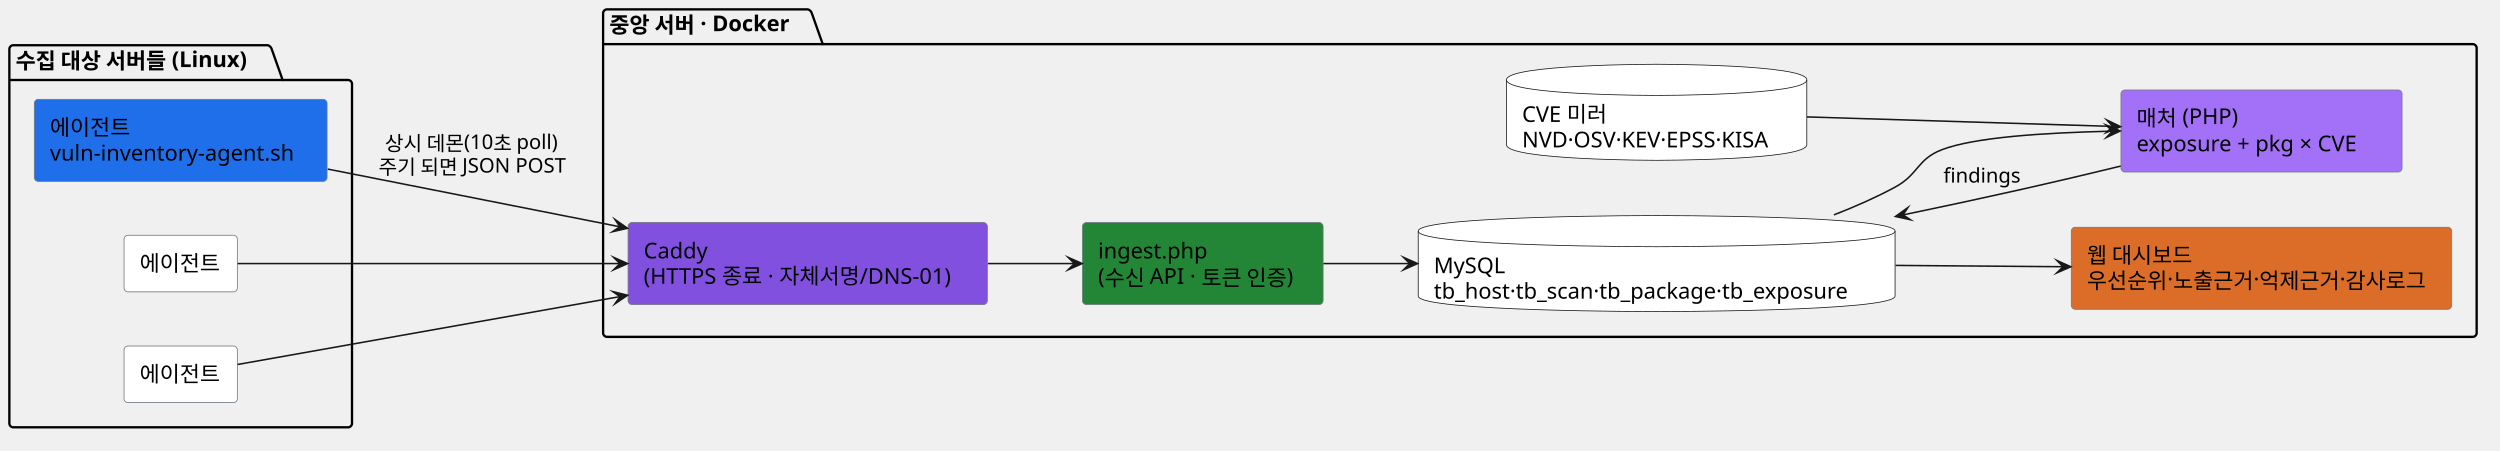
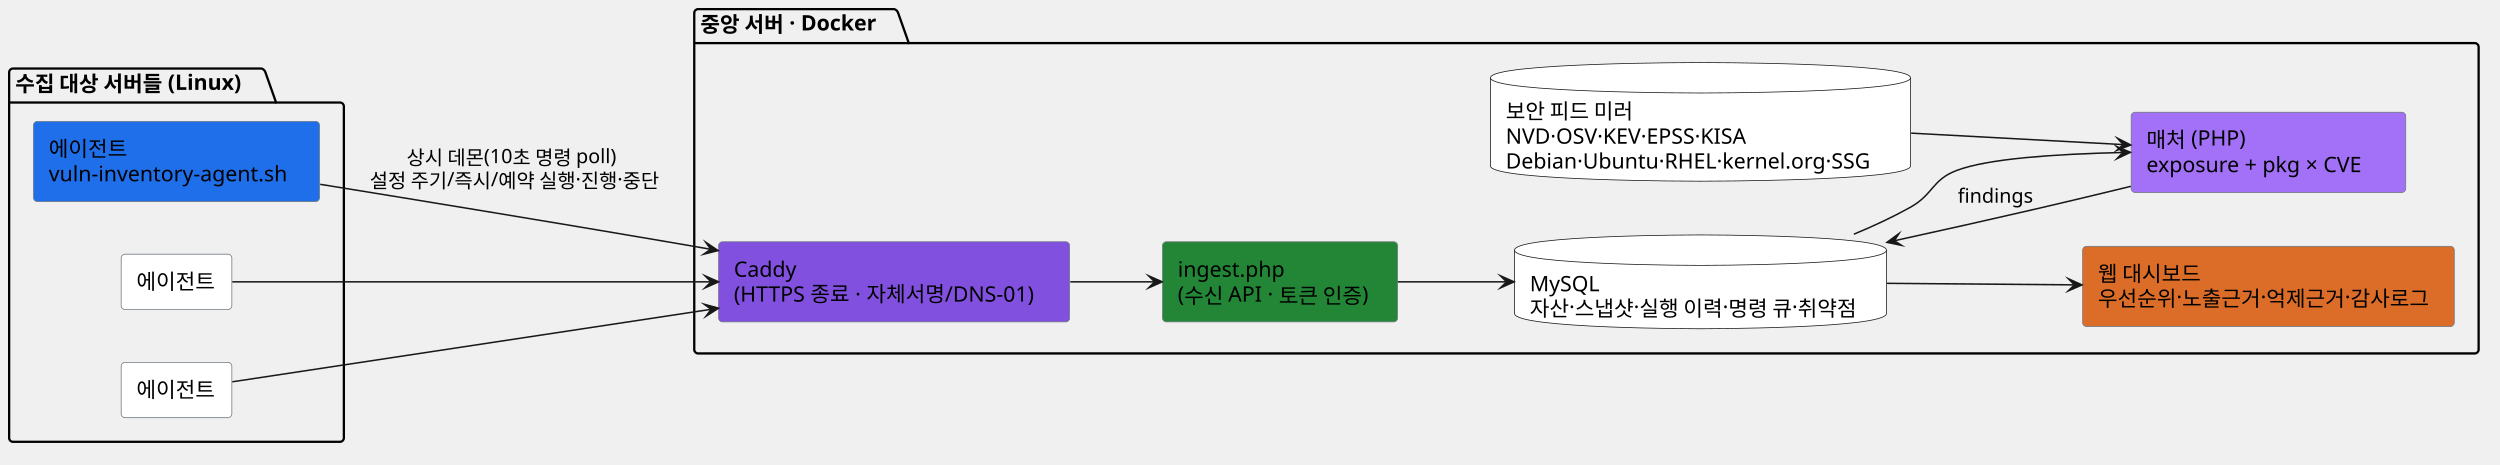
- <svg xmlns="http://www.w3.org/2000/svg" contentStyleType="text/css" data-diagram-type="DESCRIPTION" height="289px" preserveAspectRatio="none" style="width:1603px;height:289px;background:#FFFFFF;" version="1.1" viewBox="0 0 1603 289" width="1603px" zoomAndPan="magnify">
+ <svg xmlns="http://www.w3.org/2000/svg" contentStyleType="text/css" data-diagram-type="DESCRIPTION" height="305px" preserveAspectRatio="none" style="width:1641px;height:305px;background:#FFFFFF;" version="1.1" viewBox="0 0 1641 305" width="1641px" zoomAndPan="magnify">
  <defs />
  <g>
    <g class="cluster" data-qualified-name="Servers" data-source-line="12" id="ent0001">
-       <path d="M8.5,29 L171.722,29 A3.75,3.75 0 0 1 174.222,31.5 L181.222,51.297 L223.21,51.297 A2.5,2.5 0 0 1 225.71,53.797 L225.71,271.5 A2.5,2.5 0 0 1 223.21,274 L8.5,274 A2.5,2.5 0 0 1 6,271.5 L6,31.5 A2.5,2.5 0 0 1 8.5,29" fill="none" style="stroke:#000000;stroke-width:1.5;" />
-       <line style="stroke:#000000;stroke-width:1.5;" x1="6" x2="181.222" y1="51.297" y2="51.297" />
-       <text fill="#000000" font-family="sans-serif" font-size="14" font-weight="700" lengthAdjust="spacing" textLength="162.222" x="10" y="43.995">수집 대상 서버들 (Linux)</text>
+       <path d="M8.5,45 L171.722,45 A3.75,3.75 0 0 1 174.222,47.5 L181.222,67.297 L223.21,67.297 A2.5,2.5 0 0 1 225.71,69.797 L225.71,287.5 A2.5,2.5 0 0 1 223.21,290 L8.5,290 A2.5,2.5 0 0 1 6,287.5 L6,47.5 A2.5,2.5 0 0 1 8.5,45" fill="none" style="stroke:#000000;stroke-width:1.5;" />
+       <line style="stroke:#000000;stroke-width:1.5;" x1="6" x2="181.222" y1="67.297" y2="67.297" />
+       <text fill="#000000" font-family="sans-serif" font-size="14" font-weight="700" lengthAdjust="spacing" textLength="162.222" x="10" y="59.995">수집 대상 서버들 (Linux)</text>
    </g>
    <g class="cluster" data-qualified-name="Central" data-source-line="18" id="ent0005">
-       <path d="M389.21,6 L518.038,6 A3.75,3.75 0 0 1 520.538,8.5 L527.538,28.297 L1585.53,28.297 A2.5,2.5 0 0 1 1588.03,30.797 L1588.03,213.5 A2.5,2.5 0 0 1 1585.53,216 L389.21,216 A2.5,2.5 0 0 1 386.71,213.5 L386.71,8.5 A2.5,2.5 0 0 1 389.21,6" fill="none" style="stroke:#000000;stroke-width:1.5;" />
-       <line style="stroke:#000000;stroke-width:1.5;" x1="386.71" x2="527.538" y1="28.297" y2="28.297" />
-       <text fill="#000000" font-family="sans-serif" font-size="14" font-weight="700" lengthAdjust="spacing" textLength="127.828" x="390.71" y="20.995">중앙 서버 · Docker</text>
+       <path d="M458.21,6 L587.038,6 A3.75,3.75 0 0 1 589.538,8.5 L596.538,28.297 L1624.47,28.297 A2.5,2.5 0 0 1 1626.97,30.797 L1626.97,229.5 A2.5,2.5 0 0 1 1624.47,232 L458.21,232 A2.5,2.5 0 0 1 455.71,229.5 L455.71,8.5 A2.5,2.5 0 0 1 458.21,6" fill="none" style="stroke:#000000;stroke-width:1.5;" />
+       <line style="stroke:#000000;stroke-width:1.5;" x1="455.71" x2="596.538" y1="28.297" y2="28.297" />
+       <text fill="#000000" font-family="sans-serif" font-size="14" font-weight="700" lengthAdjust="spacing" textLength="127.828" x="459.71" y="20.995">중앙 서버 · Docker</text>
    </g>
    <g class="entity" data-qualified-name="Servers.A1" data-source-line="13" id="ent0002">
-       <rect fill="#1F6FEB" height="52.594" rx="2.5" ry="2.5" style="stroke:#6E7681;stroke-width:0.5;" width="187.713" x="22" y="63.7" />
-       <text fill="#000000" font-family="sans-serif" font-size="14" lengthAdjust="spacing" textLength="52.64" x="32" y="86.695">에이전트</text>
-       <text fill="#000000" font-family="sans-serif" font-size="14" lengthAdjust="spacing" textLength="167.713" x="32" y="102.992">vuln-inventory-agent.sh</text>
+       <rect fill="#1F6FEB" height="52.594" rx="2.5" ry="2.5" style="stroke:#6E7681;stroke-width:0.5;" width="187.713" x="22" y="79.7" />
+       <text fill="#000000" font-family="sans-serif" font-size="14" lengthAdjust="spacing" textLength="52.64" x="32" y="102.695">에이전트</text>
+       <text fill="#000000" font-family="sans-serif" font-size="14" lengthAdjust="spacing" textLength="167.713" x="32" y="118.992">vuln-inventory-agent.sh</text>
    </g>
    <g class="entity" data-qualified-name="Servers.A2" data-source-line="14" id="ent0003">
-       <rect fill="#FFFFFF" height="36.297" rx="2.5" ry="2.5" style="stroke:#6E7681;stroke-width:0.5;" width="72.64" x="79.54" y="150.85" />
-       <text fill="#000000" font-family="sans-serif" font-size="14" lengthAdjust="spacing" textLength="52.64" x="89.54" y="173.845">에이전트</text>
+       <rect fill="#FFFFFF" height="36.297" rx="2.5" ry="2.5" style="stroke:#6E7681;stroke-width:0.5;" width="72.64" x="79.54" y="166.85" />
+       <text fill="#000000" font-family="sans-serif" font-size="14" lengthAdjust="spacing" textLength="52.64" x="89.54" y="189.845">에이전트</text>
    </g>
    <g class="entity" data-qualified-name="Servers.A3" data-source-line="15" id="ent0004">
-       <rect fill="#FFFFFF" height="36.297" rx="2.5" ry="2.5" style="stroke:#6E7681;stroke-width:0.5;" width="72.64" x="79.54" y="221.85" />
-       <text fill="#000000" font-family="sans-serif" font-size="14" lengthAdjust="spacing" textLength="52.64" x="89.54" y="244.845">에이전트</text>
+       <rect fill="#FFFFFF" height="36.297" rx="2.5" ry="2.5" style="stroke:#6E7681;stroke-width:0.5;" width="72.64" x="79.54" y="237.85" />
+       <text fill="#000000" font-family="sans-serif" font-size="14" lengthAdjust="spacing" textLength="52.64" x="89.54" y="260.845">에이전트</text>
    </g>
    <g class="entity" data-qualified-name="Central.CADDY" data-source-line="19" id="ent0006">
-       <rect fill="#8250DF" height="52.594" rx="2.5" ry="2.5" style="stroke:#6E7681;stroke-width:0.5;" width="230.367" x="402.71" y="142.7" />
-       <text fill="#000000" font-family="sans-serif" font-size="14" lengthAdjust="spacing" textLength="44.413" x="412.71" y="165.695">Caddy</text>
-       <text fill="#000000" font-family="sans-serif" font-size="14" lengthAdjust="spacing" textLength="210.367" x="412.71" y="181.992">(HTTPS 종료 · 자체서명/DNS-01)</text>
+       <rect fill="#8250DF" height="52.594" rx="2.5" ry="2.5" style="stroke:#6E7681;stroke-width:0.5;" width="230.367" x="471.71" y="158.7" />
+       <text fill="#000000" font-family="sans-serif" font-size="14" lengthAdjust="spacing" textLength="44.413" x="481.71" y="181.695">Caddy</text>
+       <text fill="#000000" font-family="sans-serif" font-size="14" lengthAdjust="spacing" textLength="210.367" x="481.71" y="197.992">(HTTPS 종료 · 자체서명/DNS-01)</text>
    </g>
    <g class="entity" data-qualified-name="Central.ING" data-source-line="20" id="ent0007">
-       <rect fill="#238636" height="52.594" rx="2.5" ry="2.5" style="stroke:#6E7681;stroke-width:0.5;" width="154.283" x="694.08" y="142.7" />
-       <text fill="#000000" font-family="sans-serif" font-size="14" lengthAdjust="spacing" textLength="74.143" x="704.08" y="165.695">ingest.php</text>
-       <text fill="#000000" font-family="sans-serif" font-size="14" lengthAdjust="spacing" textLength="134.283" x="704.08" y="181.992">(수신 API · 토큰 인증)</text>
+       <rect fill="#238636" height="52.594" rx="2.5" ry="2.5" style="stroke:#6E7681;stroke-width:0.5;" width="154.283" x="763.08" y="158.7" />
+       <text fill="#000000" font-family="sans-serif" font-size="14" lengthAdjust="spacing" textLength="74.143" x="773.08" y="181.695">ingest.php</text>
+       <text fill="#000000" font-family="sans-serif" font-size="14" lengthAdjust="spacing" textLength="134.283" x="773.08" y="197.992">(수신 API · 토큰 인증)</text>
    </g>
    <g class="entity" data-qualified-name="Central.DB" data-source-line="21" id="ent0008">
-       <path d="M909.36,148.2 C909.36,138.2 1062.238,138.2 1062.238,138.2 C1062.238,138.2 1215.116,138.2 1215.116,148.2 L1215.116,189.794 C1215.116,199.794 1062.238,199.794 1062.238,199.794 C1062.238,199.794 909.36,199.794 909.36,189.794 L909.36,148.2" fill="#FFFFFF" style="stroke:#181818;stroke-width:0.5;" />
-       <path d="M909.36,148.2 C909.36,158.2 1062.238,158.2 1062.238,158.2 C1062.238,158.2 1215.116,158.2 1215.116,148.2" fill="none" style="stroke:#181818;stroke-width:0.5;" />
-       <text fill="#000000" font-family="sans-serif" font-size="14" lengthAdjust="spacing" textLength="48.07" x="919.36" y="175.195">MySQL</text>
-       <text fill="#000000" font-family="sans-serif" font-size="14" lengthAdjust="spacing" textLength="285.756" x="919.36" y="191.492">tb_host·tb_scan·tb_package·tb_exposure</text>
+       <path d="M994.16,164.2 C994.16,154.2 1116.21,154.2 1116.21,154.2 C1116.21,154.2 1238.26,154.2 1238.26,164.2 L1238.26,205.794 C1238.26,215.794 1116.21,215.794 1116.21,215.794 C1116.21,215.794 994.16,215.794 994.16,205.794 L994.16,164.2" fill="#FFFFFF" style="stroke:#181818;stroke-width:0.5;" />
+       <path d="M994.16,164.2 C994.16,174.2 1116.21,174.2 1116.21,174.2 C1116.21,174.2 1238.26,174.2 1238.26,164.2" fill="none" style="stroke:#181818;stroke-width:0.5;" />
+       <text fill="#000000" font-family="sans-serif" font-size="14" lengthAdjust="spacing" textLength="48.07" x="1004.16" y="191.195">MySQL</text>
+       <text fill="#000000" font-family="sans-serif" font-size="14" lengthAdjust="spacing" textLength="224.1" x="1004.16" y="207.492">자산·스냅샷·실행 이력·명령 큐·취약점</text>
    </g>
    <g class="entity" data-qualified-name="Central.MAT" data-source-line="22" id="ent0009">
-       <rect fill="#A371F7" height="52.594" rx="2.5" ry="2.5" style="stroke:#6E7681;stroke-width:0.5;" width="180.227" x="1359.96" y="57.7" />
-       <text fill="#000000" font-family="sans-serif" font-size="14" lengthAdjust="spacing" textLength="69.106" x="1369.96" y="80.695">매처 (PHP)</text>
-       <text fill="#000000" font-family="sans-serif" font-size="14" lengthAdjust="spacing" textLength="160.227" x="1369.96" y="96.992">exposure + pkg × CVE</text>
+       <rect fill="#A371F7" height="52.594" rx="2.5" ry="2.5" style="stroke:#6E7681;stroke-width:0.5;" width="180.227" x="1398.9" y="73.7" />
+       <text fill="#000000" font-family="sans-serif" font-size="14" lengthAdjust="spacing" textLength="69.106" x="1408.9" y="96.695">매처 (PHP)</text>
+       <text fill="#000000" font-family="sans-serif" font-size="14" lengthAdjust="spacing" textLength="160.227" x="1408.9" y="112.992">exposure + pkg × CVE</text>
    </g>
    <g class="entity" data-qualified-name="Central.CVE" data-source-line="23" id="ent0010">
-       <path d="M965.96,51.2 C965.96,41.2 1062.236,41.2 1062.236,41.2 C1062.236,41.2 1158.513,41.2 1158.513,51.2 L1158.513,92.794 C1158.513,102.794 1062.236,102.794 1062.236,102.794 C1062.236,102.794 965.96,102.794 965.96,92.794 L965.96,51.2" fill="#FFFFFF" style="stroke:#181818;stroke-width:0.5;" />
-       <path d="M965.96,51.2 C965.96,61.2 1062.236,61.2 1062.236,61.2 C1062.236,61.2 1158.513,61.2 1158.513,51.2" fill="none" style="stroke:#181818;stroke-width:0.5;" />
-       <text fill="#000000" font-family="sans-serif" font-size="14" lengthAdjust="spacing" textLength="58.968" x="975.96" y="78.195">CVE 미러</text>
-       <text fill="#000000" font-family="sans-serif" font-size="14" lengthAdjust="spacing" textLength="172.553" x="975.96" y="94.492">NVD·OSV·KEV·EPSS·KISA</text>
+       <path d="M978.36,51.05 C978.36,41.05 1116.209,41.05 1116.209,41.05 C1116.209,41.05 1254.058,41.05 1254.058,51.05 L1254.058,108.941 C1254.058,118.941 1116.209,118.941 1116.209,118.941 C1116.209,118.941 978.36,118.941 978.36,108.941 L978.36,51.05" fill="#FFFFFF" style="stroke:#181818;stroke-width:0.5;" />
+       <path d="M978.36,51.05 C978.36,61.05 1116.209,61.05 1116.209,61.05 C1116.209,61.05 1254.058,61.05 1254.058,51.05" fill="none" style="stroke:#181818;stroke-width:0.5;" />
+       <text fill="#000000" font-family="sans-serif" font-size="14" lengthAdjust="spacing" textLength="87.86" x="988.36" y="78.045">보안 피드 미러</text>
+       <text fill="#000000" font-family="sans-serif" font-size="14" lengthAdjust="spacing" textLength="172.553" x="988.36" y="94.342">NVD·OSV·KEV·EPSS·KISA</text>
+       <text fill="#000000" font-family="sans-serif" font-size="14" lengthAdjust="spacing" textLength="255.698" x="988.36" y="110.639">Debian·Ubuntu·RHEL·kernel.org·SSG</text>
    </g>
    <g class="entity" data-qualified-name="Central.WEB" data-source-line="24" id="ent0011">
-       <rect fill="#DB6D28" height="52.594" rx="2.5" ry="2.5" style="stroke:#6E7681;stroke-width:0.5;" width="243.91" x="1328.12" y="145.7" />
-       <text fill="#000000" font-family="sans-serif" font-size="14" lengthAdjust="spacing" textLength="70.25" x="1338.12" y="168.695">웹 대시보드</text>
-       <text fill="#000000" font-family="sans-serif" font-size="14" lengthAdjust="spacing" textLength="223.91" x="1338.12" y="184.992">우선순위·노출근거·억제근거·감사로그</text>
+       <rect fill="#DB6D28" height="52.594" rx="2.5" ry="2.5" style="stroke:#6E7681;stroke-width:0.5;" width="243.91" x="1367.06" y="161.7" />
+       <text fill="#000000" font-family="sans-serif" font-size="14" lengthAdjust="spacing" textLength="70.25" x="1377.06" y="184.695">웹 대시보드</text>
+       <text fill="#000000" font-family="sans-serif" font-size="14" lengthAdjust="spacing" textLength="223.91" x="1377.06" y="200.992">우선순위·노출근거·억제근거·감사로그</text>
    </g>
    <g class="link" data-entity-1="ent0002" data-entity-2="ent0006" data-link-type="dependency" data-source-line="27" id="lnk12">
-       <path d="M210.14,108.42 C267.52,119.75 336.555,133.381 397.465,145.411" fill="none" id="A1-to-CADDY" style="stroke:#181818;stroke-width:1;" />
-       <polygon fill="#181818" points="402.37,146.38,394.316,140.712,397.465,145.411,392.765,148.56,402.37,146.38" style="stroke:#181818;stroke-width:1;stroke-linejoin:miter;stroke-miterlimit:10;" />
-       <text fill="#000000" font-family="sans-serif" font-size="13" lengthAdjust="spacing" textLength="119.48" x="246.763" y="96.617">상시 데몬(10초 poll)</text>
-       <text fill="#000000" font-family="sans-serif" font-size="13" lengthAdjust="spacing" textLength="127.585" x="242.71" y="111.75">주기 되면 JSON POST</text>
+       <path d="M210.16,120.98 C274.67,131.42 362.45,145.79 439.71,159 C450,160.76 455.775,161.745 466.485,163.625" fill="none" id="A1-to-CADDY" style="stroke:#181818;stroke-width:1;" />
+       <polygon fill="#181818" points="471.41,164.49,463.237,158.994,466.485,163.625,461.854,166.874,471.41,164.49" style="stroke:#181818;stroke-width:1;stroke-linejoin:miter;stroke-miterlimit:10;" />
+       <text fill="#000000" font-family="sans-serif" font-size="13" lengthAdjust="spacing" textLength="148.052" x="266.869" y="108.167">상시 데몬(10초 명령 poll)</text>
+       <text fill="#000000" font-family="sans-serif" font-size="13" lengthAdjust="spacing" textLength="196.369" x="242.71" y="123.3">설정 주기/즉시/예약 실행·진행·중단</text>
    </g>
    <g class="link" data-entity-1="ent0003" data-entity-2="ent0006" data-link-type="dependency" data-source-line="28" id="lnk13">
-       <path d="M152.36,169 C207.91,169 312.77,169 397.44,169" fill="none" id="A2-to-CADDY" style="stroke:#181818;stroke-width:1;" />
-       <polygon fill="#181818" points="402.44,169,393.44,165,397.44,169,393.44,173,402.44,169" style="stroke:#181818;stroke-width:1;stroke-linejoin:miter;stroke-miterlimit:10;" />
+       <path d="M152.5,185 C219.62,185 362.42,185 466.7,185" fill="none" id="A2-to-CADDY" style="stroke:#181818;stroke-width:1;" />
+       <polygon fill="#181818" points="471.7,185,462.7,181,466.7,185,462.7,189,471.7,185" style="stroke:#181818;stroke-width:1;stroke-linejoin:miter;stroke-miterlimit:10;" />
    </g>
    <g class="link" data-entity-1="ent0004" data-entity-2="ent0006" data-link-type="dependency" data-source-line="29" id="lnk14">
-       <path d="M152.36,233.7 C207.91,223.84 312.847,205.214 397.517,190.184" fill="none" id="A3-to-CADDY" style="stroke:#181818;stroke-width:1;" />
-       <polygon fill="#181818" points="402.44,189.31,392.879,186.945,397.517,190.184,394.278,194.821,402.44,189.31" style="stroke:#181818;stroke-width:1;stroke-linejoin:miter;stroke-miterlimit:10;" />
+       <path d="M152.5,250.61 C219.62,240.44 362.476,218.818 466.756,203.038" fill="none" id="A3-to-CADDY" style="stroke:#181818;stroke-width:1;" />
+       <polygon fill="#181818" points="471.7,202.29,462.203,199.682,466.756,203.038,463.4,207.592,471.7,202.29" style="stroke:#181818;stroke-width:1;stroke-linejoin:miter;stroke-miterlimit:10;" />
    </g>
    <g class="link" data-entity-1="ent0006" data-entity-2="ent0007" data-link-type="dependency" data-source-line="30" id="lnk15">
-       <path d="M633.53,169 C653.98,169 669.83,169 688.88,169" fill="none" id="CADDY-to-ING" style="stroke:#181818;stroke-width:1;" />
-       <polygon fill="#181818" points="693.88,169,684.88,165,688.88,169,684.88,173,693.88,169" style="stroke:#181818;stroke-width:1;stroke-linejoin:miter;stroke-miterlimit:10;" />
+       <path d="M702.53,185 C722.98,185 738.83,185 757.88,185" fill="none" id="CADDY-to-ING" style="stroke:#181818;stroke-width:1;" />
+       <polygon fill="#181818" points="762.88,185,753.88,181,757.88,185,753.88,189,762.88,185" style="stroke:#181818;stroke-width:1;stroke-linejoin:miter;stroke-miterlimit:10;" />
    </g>
    <g class="link" data-entity-1="ent0007" data-entity-2="ent0008" data-link-type="dependency" data-source-line="31" id="lnk16">
-       <path d="M848.54,169 C867.27,169 882.98,169 903.92,169" fill="none" id="ING-to-DB" style="stroke:#181818;stroke-width:1;" />
-       <polygon fill="#181818" points="908.92,169,899.92,165,903.92,169,899.92,173,908.92,169" style="stroke:#181818;stroke-width:1;stroke-linejoin:miter;stroke-miterlimit:10;" />
+       <path d="M917.54,185 C941.22,185 962.92,185 988.86,185" fill="none" id="ING-to-DB" style="stroke:#181818;stroke-width:1;" />
+       <polygon fill="#181818" points="993.86,185,984.86,181,988.86,185,984.86,189,993.86,185" style="stroke:#181818;stroke-width:1;stroke-linejoin:miter;stroke-miterlimit:10;" />
    </g>
    <g class="link" data-entity-1="ent0008" data-entity-2="ent0009" data-link-type="dependency" data-source-line="32" id="lnk17">
-       <path d="M1175.9,137.78 C1189.42,132.55 1202.8,126.63 1215.12,120 C1230.16,111.91 1229.18,102.12 1245.12,96 C1265.77,88.07 1309.731,85.137 1354.501,84.087" fill="none" id="DB-to-MAT" style="stroke:#181818;stroke-width:1;" />
-       <polygon fill="#181818" points="1359.5,83.97,1350.409,80.182,1354.501,84.087,1350.596,88.18,1359.5,83.97" style="stroke:#181818;stroke-width:1;stroke-linejoin:miter;stroke-miterlimit:10;" />
+       <path d="M1216.86,153.73 C1229.68,148.44 1242.38,142.52 1254.06,136 C1268.97,127.67 1268.12,118.12 1284.06,112 C1304.71,104.07 1348.671,101.137 1393.441,100.087" fill="none" id="DB-to-MAT" style="stroke:#181818;stroke-width:1;" />
+       <polygon fill="#181818" points="1398.44,99.97,1389.349,96.182,1393.441,100.087,1389.536,104.18,1398.44,99.97" style="stroke:#181818;stroke-width:1;stroke-linejoin:miter;stroke-miterlimit:10;" />
    </g>
    <g class="link" data-entity-1="ent0009" data-entity-2="ent0008" data-link-type="dependency" data-source-line="34" id="lnk19">
-       <path d="M1359.81,106.49 C1339.56,111.42 1318.13,116.51 1298.12,121 C1271.42,127 1247.835,132.063 1220.255,137.793" fill="none" id="MAT-to-DB" style="stroke:#181818;stroke-width:1;" />
-       <polygon fill="#181818" points="1215.36,138.81,1224.986,140.896,1220.255,137.793,1223.358,133.063,1215.36,138.81" style="stroke:#181818;stroke-width:1;stroke-linejoin:miter;stroke-miterlimit:10;" />
-       <text fill="#000000" font-family="sans-serif" font-size="13" lengthAdjust="spacing" textLength="51.556" x="1246.12" y="117.067">findings</text>
+       <path d="M1398.71,122.29 C1378.46,127.23 1357.04,132.37 1337.06,137 C1305.19,144.38 1275.525,151.002 1243.465,158.012" fill="none" id="MAT-to-DB" style="stroke:#181818;stroke-width:1;" />
+       <polygon fill="#181818" points="1238.58,159.08,1248.227,161.065,1243.465,158.012,1246.518,153.25,1238.58,159.08" style="stroke:#181818;stroke-width:1;stroke-linejoin:miter;stroke-miterlimit:10;" />
+       <text fill="#000000" font-family="sans-serif" font-size="13" lengthAdjust="spacing" textLength="51.556" x="1285.06" y="133.067">findings</text>
    </g>
    <g class="link" data-entity-1="ent0010" data-entity-2="ent0009" data-link-type="dependency" data-source-line="33" id="lnk18">
-       <path d="M1158.61,74.97 C1220.09,76.88 1294.512,79.195 1354.762,81.065" fill="none" id="CVE-to-MAT" style="stroke:#181818;stroke-width:1;" />
-       <polygon fill="#181818" points="1359.76,81.22,1350.888,76.943,1354.762,81.065,1350.64,84.939,1359.76,81.22" style="stroke:#181818;stroke-width:1;stroke-linejoin:miter;stroke-miterlimit:10;" />
+       <path d="M1254.5,87.4 C1302.64,90 1350.457,92.581 1393.647,94.911" fill="none" id="CVE-to-MAT" style="stroke:#181818;stroke-width:1;" />
+       <polygon fill="#181818" points="1398.64,95.18,1389.869,90.701,1393.647,94.911,1389.438,98.689,1398.64,95.18" style="stroke:#181818;stroke-width:1;stroke-linejoin:miter;stroke-miterlimit:10;" />
    </g>
    <g class="link" data-entity-1="ent0008" data-entity-2="ent0011" data-link-type="dependency" data-source-line="35" id="lnk20">
-       <path d="M1215.45,170.18 C1252.76,170.47 1287.19,170.741 1322.82,171.021" fill="none" id="DB-to-WEB" style="stroke:#181818;stroke-width:1;" />
-       <polygon fill="#181818" points="1327.82,171.06,1318.852,166.989,1322.82,171.021,1318.789,174.989,1327.82,171.06" style="stroke:#181818;stroke-width:1;stroke-linejoin:miter;stroke-miterlimit:10;" />
+       <path d="M1238.63,185.98 C1279.71,186.31 1320.57,186.65 1361.64,186.98" fill="none" id="DB-to-WEB" style="stroke:#181818;stroke-width:1;" />
+       <polygon fill="#181818" points="1366.64,187.02,1357.672,182.948,1361.64,186.98,1357.608,190.948,1366.64,187.02" style="stroke:#181818;stroke-width:1;stroke-linejoin:miter;stroke-miterlimit:10;" />
    </g>
  </g>
</svg>
